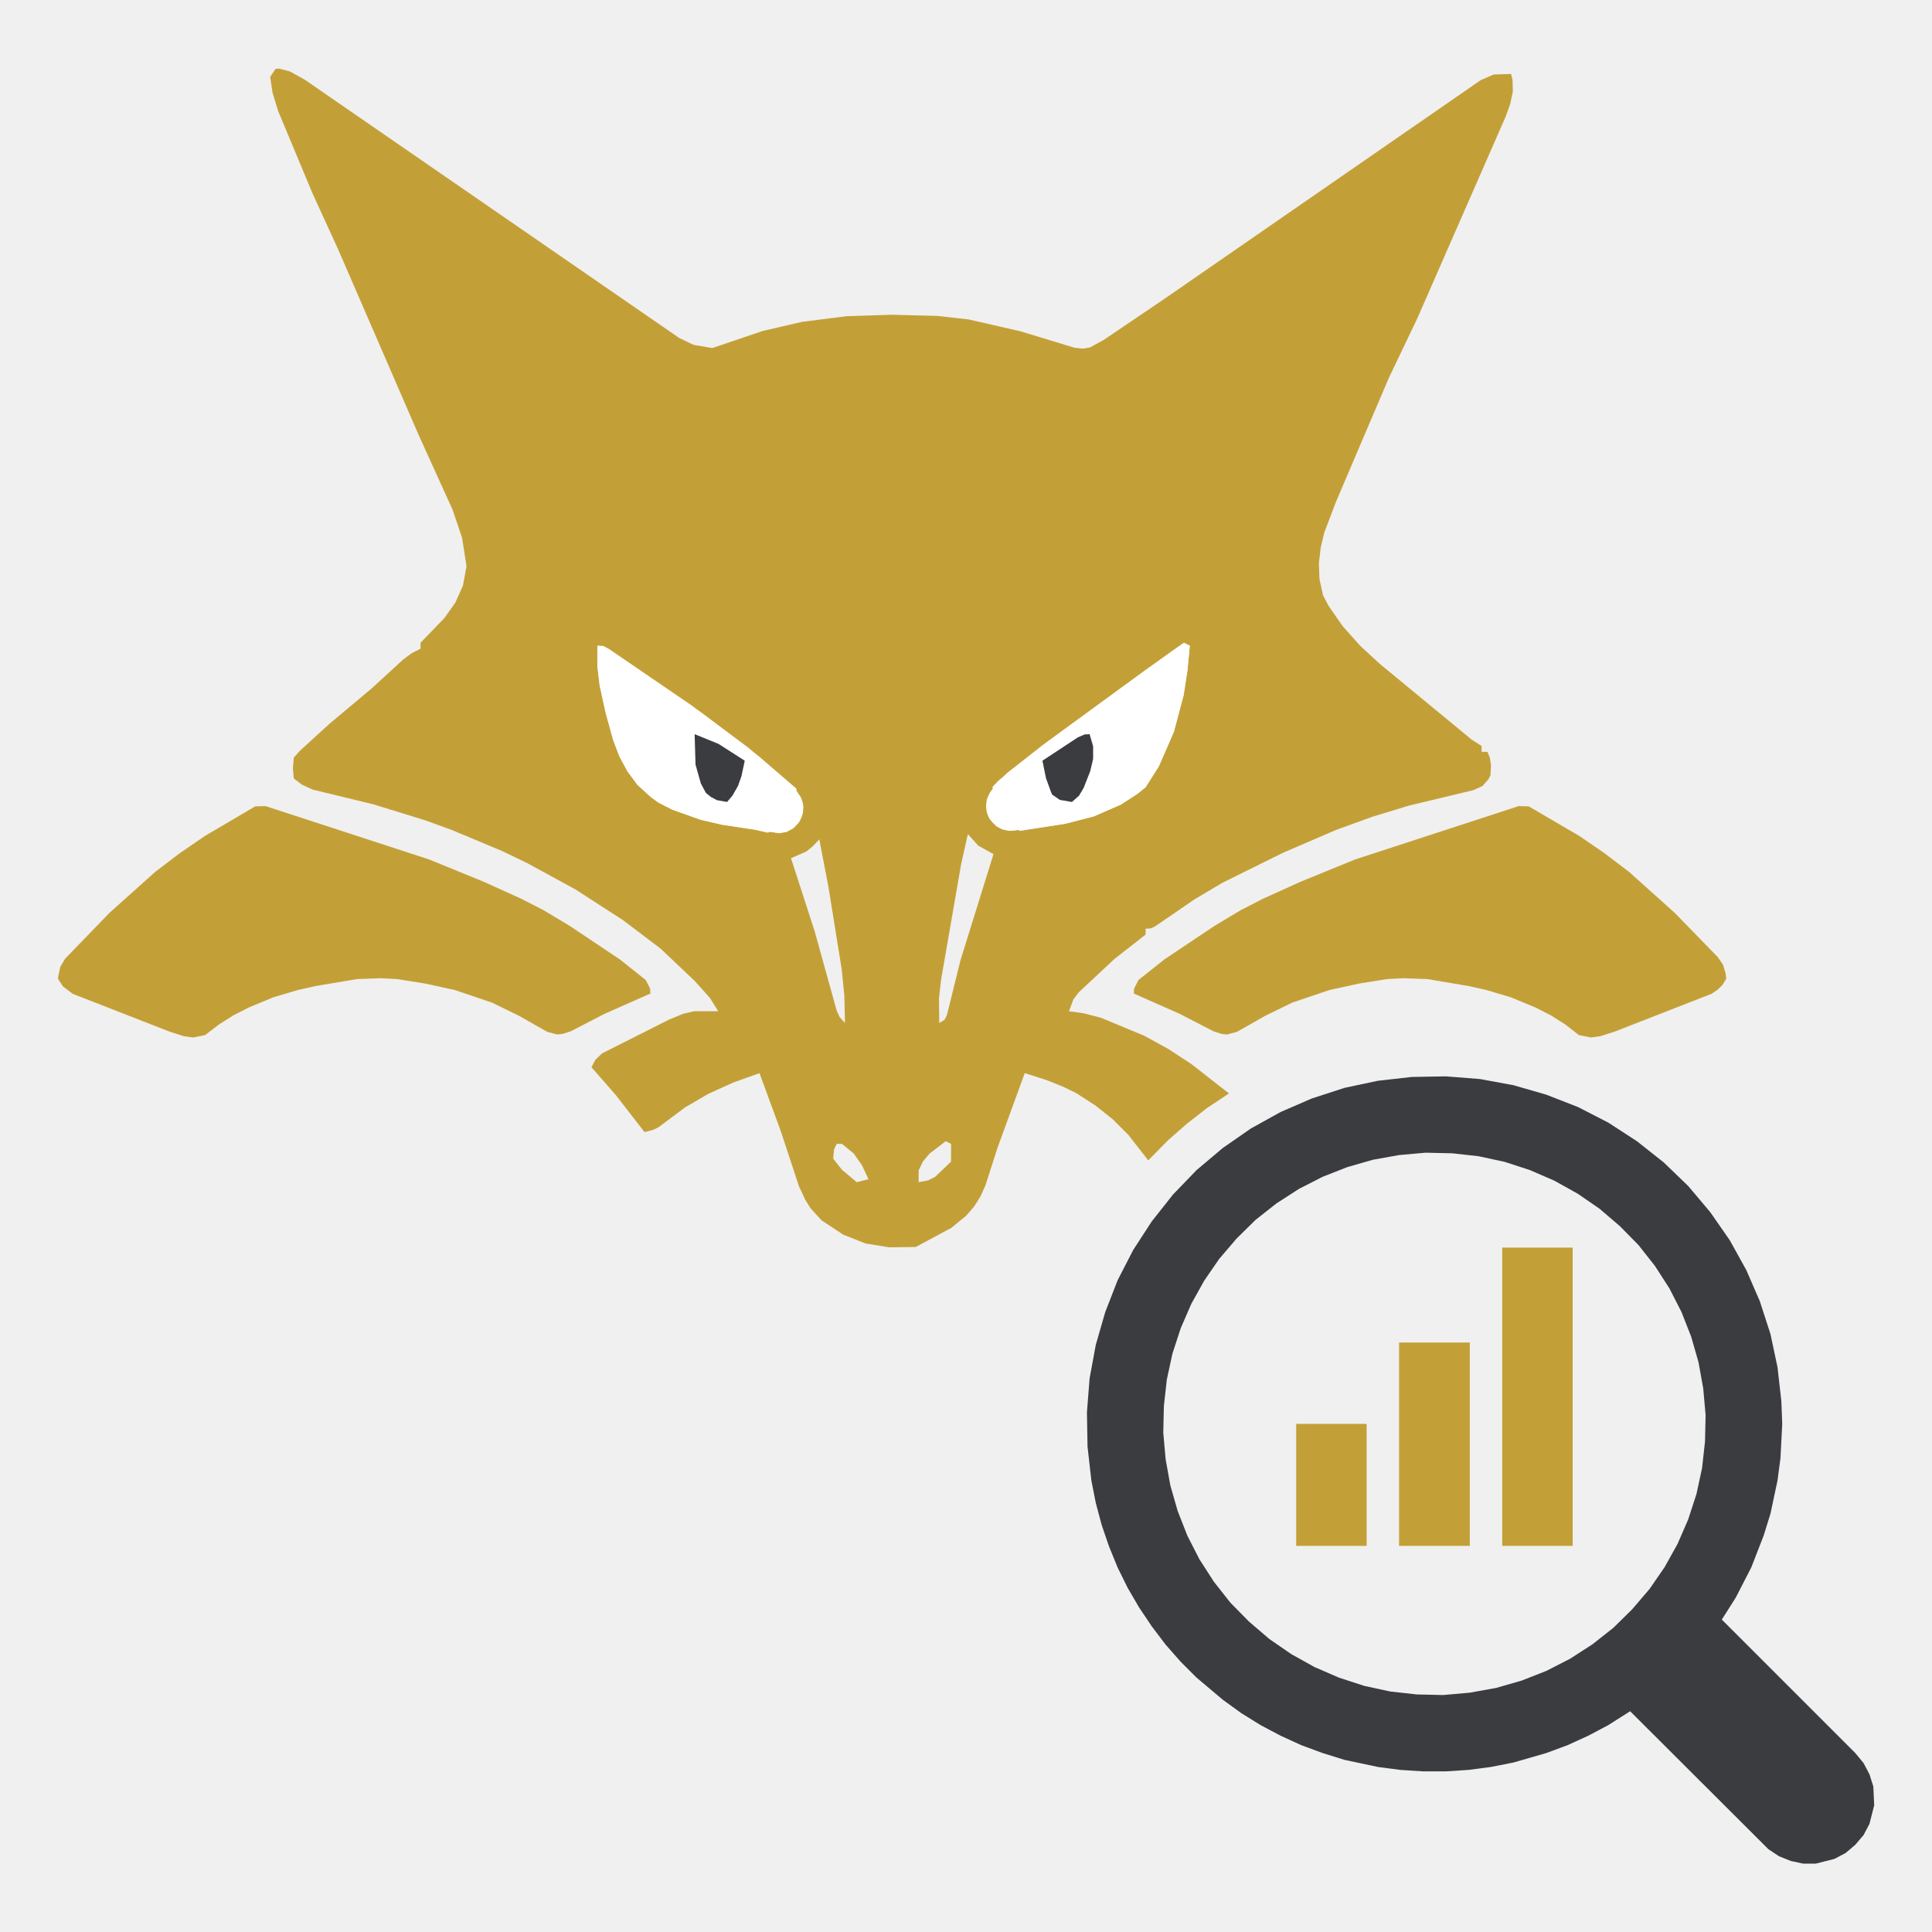
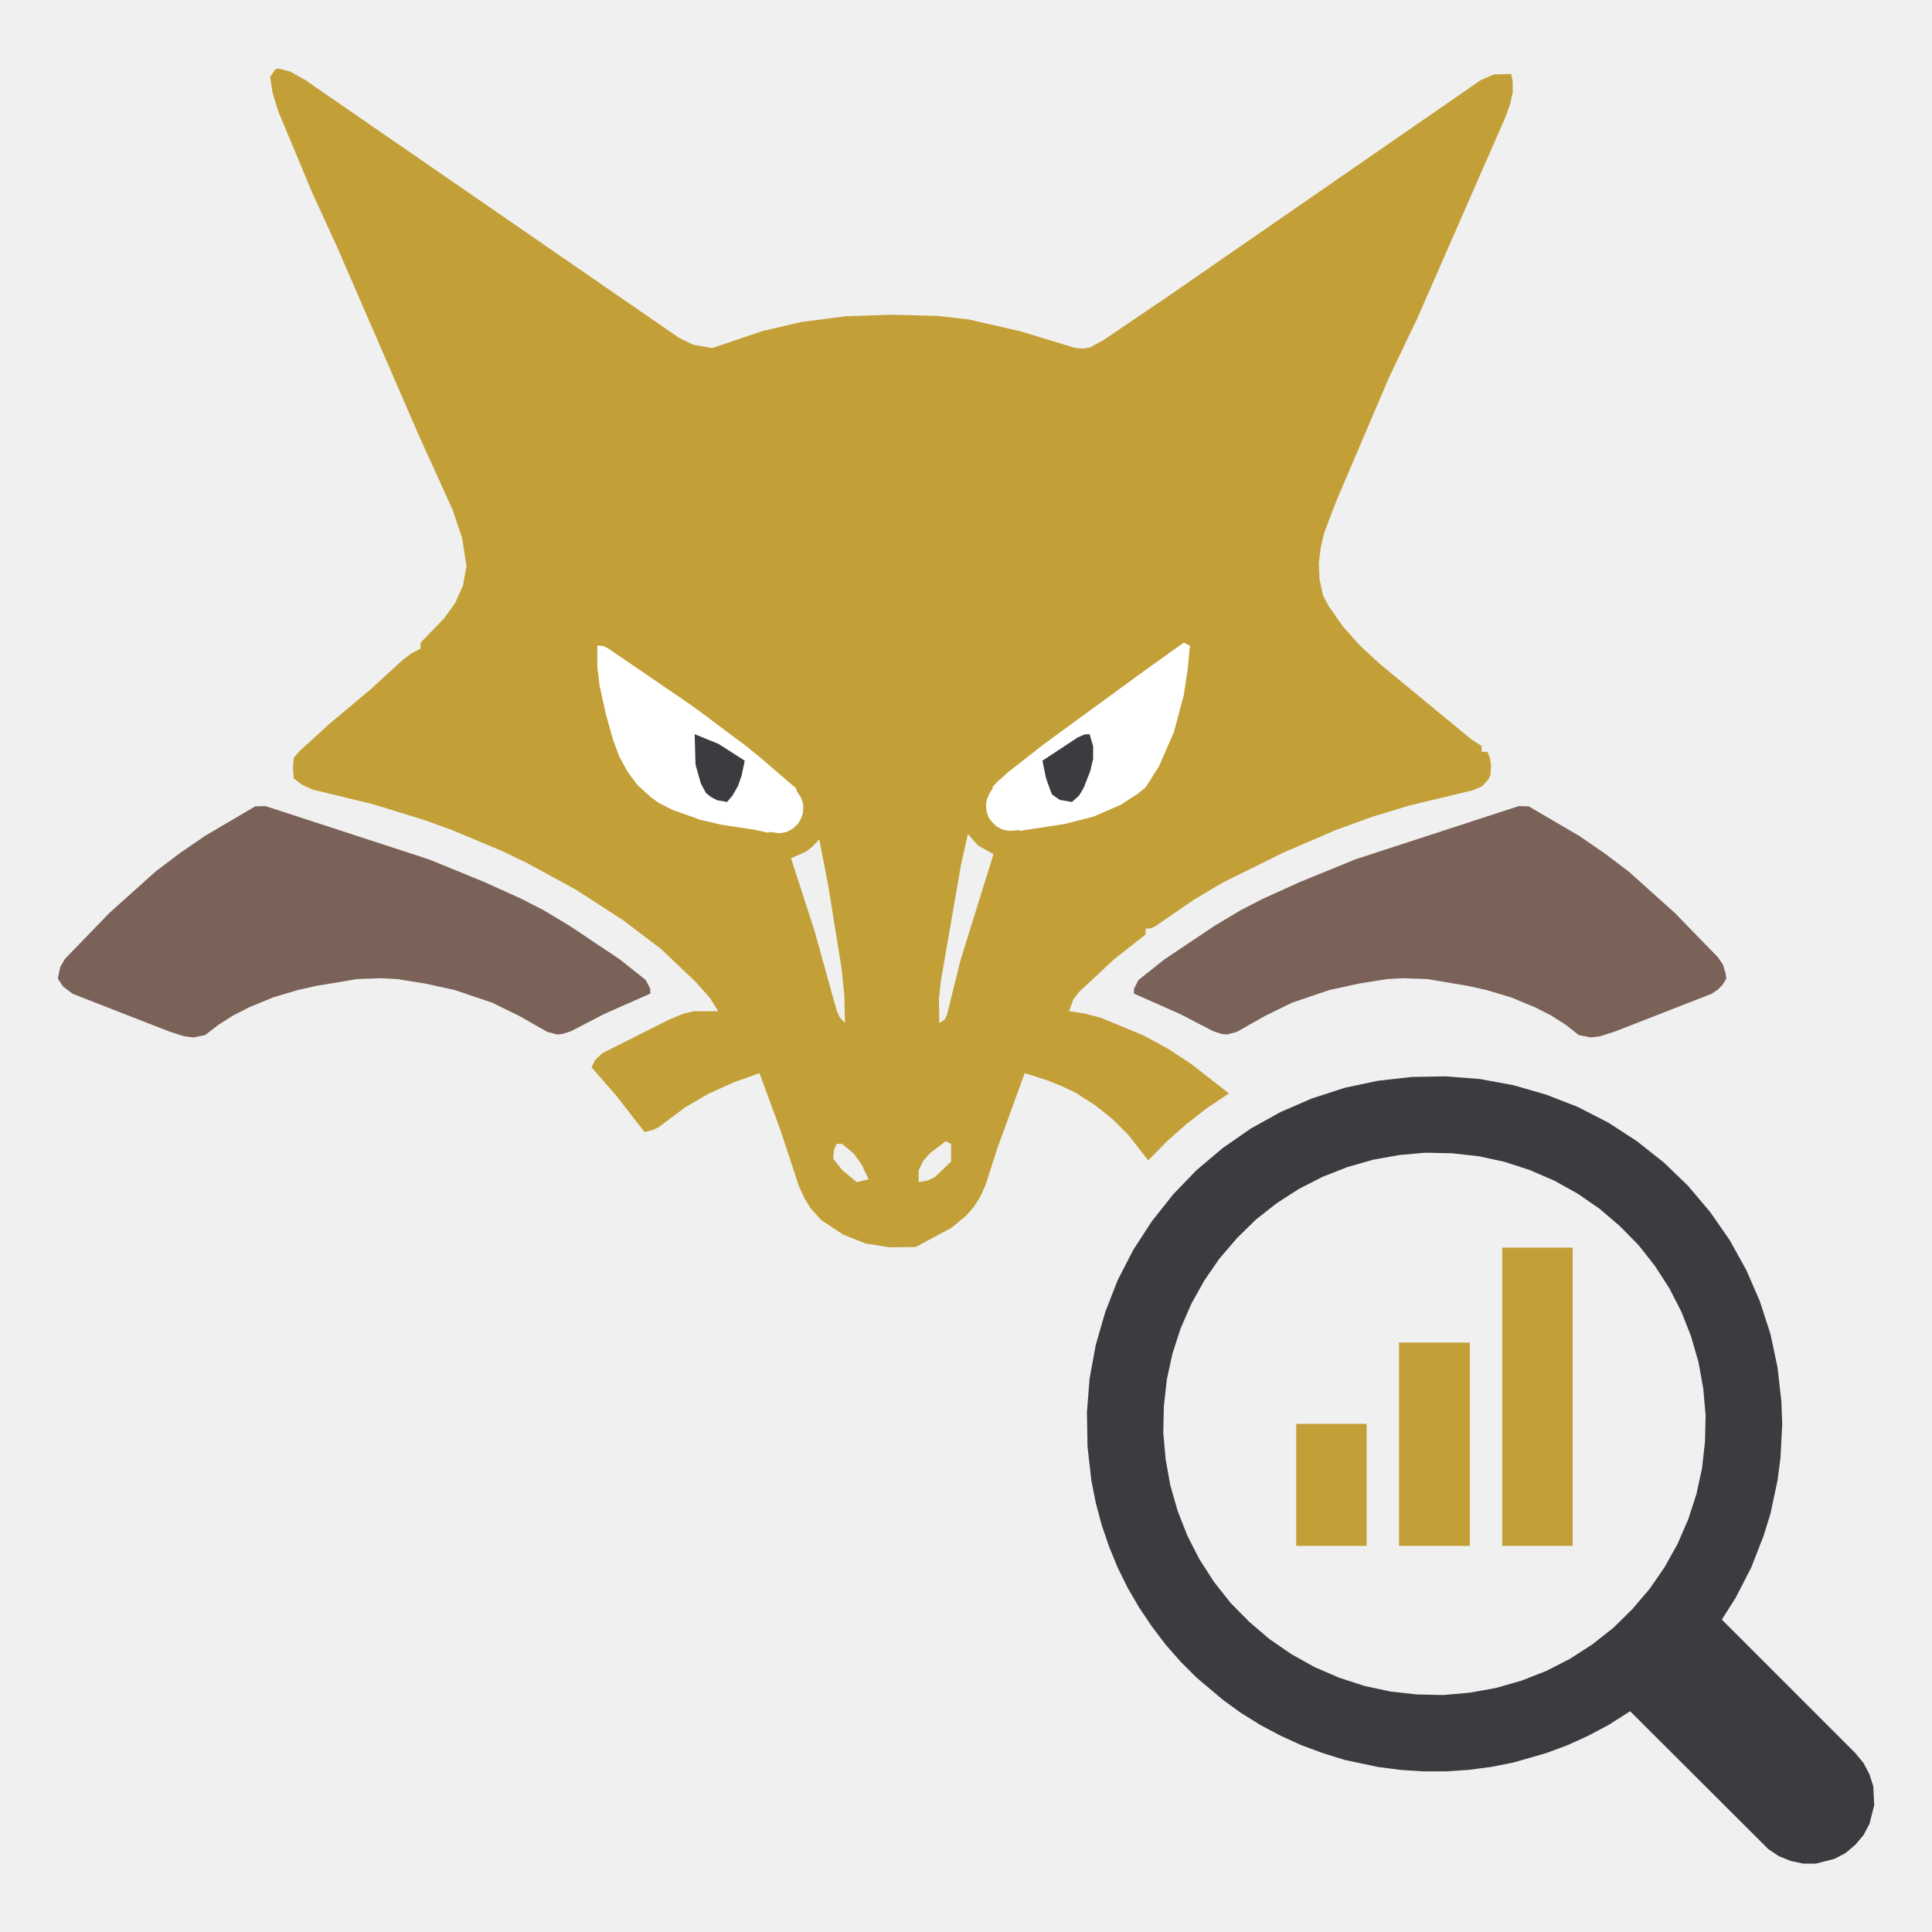
<svg xmlns="http://www.w3.org/2000/svg" viewBox="0 0 1024 1024">
  <g transform="translate(-327.01 -167.02) scale(1.5622)">
    <path fill-rule="evenodd" fill="#C3A037" d="M302.8 130.3 L301.0 133.0 L301.8 138.4 L303.7 144.6 L315.3 172.4 L324.0 191.4 L351.5 254.8 L362.9 279.9 L366.1 289.4 L367.6 299.0 L366.4 305.6 L363.8 311.4 L360.1 316.6 L352.0 325.0 L352.0 327.0 L348.9 328.6 L346.2 330.6 L335.4 340.5 L321.2 352.4 L311.0 361.7 L309.0 364.0 L308.7 367.6 L309.0 371.0 L311.7 373.1 L315.4 374.8 L336.0 379.8 L353.8 385.3 L362.6 388.5 L379.8 395.7 L388.3 399.8 L404.6 408.7 L420.7 419.1 L433.5 428.8 L445.0 439.7 L450.2 445.5 L453.0 450.0 L444.8 450.0 L441.0 450.9 L436.2 452.9 L413.6 464.3 L411.3 466.5 L410.0 469.0 L418.3 478.5 L428.0 491.0 L430.8 490.3 L432.7 489.4 L441.8 482.6 L449.7 478.0 L458.1 474.2 L467.0 471.0 L474.2 490.6 L480.4 509.4 L482.5 513.9 L484.3 516.8 L488.0 520.9 L495.4 525.8 L503.0 528.8 L511.0 530.1 L520.0 530.0 L532.1 523.5 L537.1 519.4 L539.8 516.3 L542.0 512.8 L543.7 509.0 L547.7 496.5 L557.0 471.0 L564.5 473.4 L570.2 475.7 L574.5 477.8 L581.0 482.0 L586.9 486.7 L592.1 491.9 L598.9 500.6 L605.6 493.8 L612.1 488.1 L618.9 482.8 L626.3 477.9 L613.5 467.9 L605.7 462.8 L597.5 458.3 L582.8 452.2 L577.0 450.7 L572.0 450.0 L573.5 446.0 L575.3 443.6 L587.4 432.3 L598.0 424.0 L598.0 422.0 L599.7 421.9 L601.1 421.3 L614.5 412.1 L624.1 406.4 L644.5 396.3 L662.6 388.5 L675.0 384.0 L687.5 380.2 L709.2 375.0 L712.3 373.6 L714.3 371.3 L715.0 370.0 L715.2 366.5 L714.8 364.0 L714.0 362.0 L712.0 362.0 L712.0 360.0 L708.7 357.9 L677.4 332.1 L670.8 326.0 L664.9 319.4 L660.1 312.5 L658.2 308.9 L657.0 303.4 L656.8 298.0 L657.4 292.8 L658.6 287.7 L662.5 277.4 L680.5 235.2 L690.2 214.9 L720.2 146.4 L721.7 142.2 L722.6 138.0 L722.5 134.0 L722.0 132.0 L716.1 132.2 L711.7 134.1 L604.4 208.3 L583.7 222.3 L579.1 224.8 L576.8 225.2 L573.9 224.9 L555.5 219.3 L538.0 215.3 L527.5 214.1 L511.8 213.7 L496.5 214.2 L481.5 216.1 L468.1 219.2 L451.0 225.0 L444.6 223.9 L439.8 221.6 L312.8 134.0 L307.8 131.2 L304.1 130.2ZM555.3 388.8 L554.9 388.5 L551.4 388.8 L548.9 388.1 L546.2 386.1 L544.7 384.1 L543.9 380.8 L544.1 378.3 L545.1 375.9 L546.2 374.4 L546.1 373.9 L547.9 371.9 L565.9 357.7 L606.7 328.0 L611.0 325.0 L613.0 326.0 L612.2 334.4 L610.9 342.8 L607.6 355.2 L602.5 366.9 L598.0 374.0 L595.3 376.2 L589.6 379.9 L580.4 383.9 L570.7 386.4ZM537.7 389.9 L541.2 393.8 L546.4 396.7 L535.2 432.7 L530.6 451.3 L529.8 452.9 L528.0 454.0 L527.9 445.7 L528.6 439.4 L535.4 400.2ZM530.2 494.1 L532.0 495.0 L532.0 501.0 L526.6 506.2 L524.2 507.4 L521.0 508.0 L521.0 504.0 L522.5 500.9 L524.7 498.3ZM493.2 495.0 L495.0 495.0 L499.0 498.3 L501.8 502.3 L504.0 507.0 L500.0 508.0 L495.0 503.8 L492.0 500.0 L492.3 496.9ZM479.5 374.5 L479.4 375.1 L481.0 377.3 L481.8 379.7 L481.4 383.8 L480.3 386.1 L478.5 387.9 L476.3 389.1 L473.8 389.6 L470.4 389.1 L469.9 389.4 L465.4 388.4 L454.2 386.7 L446.9 385.0 L437.4 381.6 L432.7 379.2 L430.1 377.3 L425.6 373.2 L422.2 368.6 L419.5 363.6 L417.4 358.1 L414.9 349.1 L412.8 339.6 L412.0 332.9 L412.0 326.0 L414.0 326.1 L415.9 327.1 L447.6 348.9 L466.9 363.6ZM477.7 398.1 L482.9 395.8 L484.9 394.2 L487.3 391.7 L490.4 407.8 L494.9 435.8 L495.8 444.8 L496.0 454.0 L494.2 452.0 L493.2 449.8 L485.7 422.8Z" />
-     <path fill-rule="evenodd" fill="#C3A037" d="M354.9 398.5 L299.4 380.4 L295.9 380.5 L278.9 390.5 L270.3 396.4 L262.0 402.7 L246.5 416.6 L231.4 432.2 L229.8 434.9 L229.1 438.1 L229.0 439.0 L230.7 441.6 L234.0 444.1 L266.8 456.9 L271.8 458.5 L274.9 458.9 L278.9 458.1 L283.6 454.5 L288.5 451.4 L293.8 448.7 L302.0 445.3 L310.4 442.8 L316.7 441.4 L330.4 439.1 L338.6 438.8 L344.1 439.1 L353.5 440.6 L363.6 442.8 L376.3 447.1 L385.5 451.6 L395.0 457.0 L398.4 457.9 L400.2 457.7 L403.0 456.8 L414.4 450.9 L430.0 444.0 L429.9 442.3 L428.4 439.4 L419.6 432.4 L402.7 421.1 L393.7 415.7 L386.3 411.9 L373.5 406.1Z" />
-     <path fill-rule="evenodd" fill="#C3A037" d="M724.6 380.4 L669.1 398.5 L650.5 406.1 L637.7 411.9 L630.3 415.7 L621.3 421.1 L604.4 432.4 L595.6 439.4 L594.1 442.3 L594.0 444.0 L609.6 450.9 L621.0 456.8 L623.8 457.7 L625.6 457.9 L629.0 457.0 L638.5 451.6 L647.7 447.1 L660.4 442.8 L670.5 440.6 L679.9 439.1 L685.4 438.8 L693.6 439.1 L707.3 441.4 L713.6 442.8 L722.0 445.3 L730.2 448.7 L735.5 451.4 L740.4 454.5 L745.0 458.1 L749.1 458.9 L752.2 458.5 L757.2 456.9 L790.0 444.1 L792.1 442.7 L793.7 441.1 L795.0 439.0 L794.8 437.2 L793.9 434.2 L792.1 431.6 L777.5 416.6 L762.0 402.7 L753.7 396.4 L745.1 390.5 L728.0 380.5Z" />
+     <path fill-rule="evenodd" fill="#7A6258" d="M354.9 398.5 L299.4 380.4 L295.9 380.5 L278.9 390.5 L270.3 396.4 L262.0 402.7 L246.5 416.6 L231.4 432.2 L229.8 434.9 L229.1 438.1 L229.0 439.0 L230.7 441.6 L234.0 444.1 L266.8 456.9 L271.8 458.5 L274.9 458.9 L278.9 458.1 L283.6 454.5 L288.5 451.4 L293.8 448.7 L302.0 445.3 L310.4 442.8 L316.7 441.4 L330.4 439.1 L338.6 438.8 L344.1 439.1 L353.5 440.6 L363.6 442.8 L376.3 447.1 L385.5 451.6 L395.0 457.0 L398.4 457.9 L400.2 457.7 L403.0 456.8 L414.4 450.9 L430.0 444.0 L429.9 442.3 L428.4 439.4 L419.6 432.4 L402.7 421.1 L393.7 415.7 L386.3 411.9 L373.5 406.1Z" />
+     <path fill-rule="evenodd" fill="#7A6258" d="M724.6 380.4 L669.1 398.5 L650.5 406.1 L637.7 411.9 L630.3 415.7 L621.3 421.1 L604.4 432.4 L595.6 439.4 L594.1 442.3 L594.0 444.0 L609.6 450.9 L621.0 456.8 L623.8 457.7 L625.6 457.9 L629.0 457.0 L638.5 451.6 L647.7 447.1 L660.4 442.8 L670.5 440.6 L679.9 439.1 L685.4 438.8 L693.6 439.1 L707.3 441.4 L713.6 442.8 L722.0 445.3 L730.2 448.7 L735.5 451.4 L740.4 454.5 L745.0 458.1 L749.1 458.9 L752.2 458.5 L757.2 456.9 L790.0 444.1 L792.1 442.7 L793.7 441.1 L795.0 439.0 L794.8 437.2 L793.9 434.2 L792.1 431.6 L777.5 416.6 L762.0 402.7 L753.7 396.4 L745.1 390.5 L728.0 380.5Z" />
    <path fill-rule="evenodd" fill="#FFFFFF" d="M555.7 388.7 L570.7 386.4 L580.4 383.9 L589.6 379.9 L595.3 376.2 L598.0 374.0 L602.5 366.9 L607.6 355.2 L610.9 342.8 L612.2 334.4 L613.0 326.0 L611.0 325.0 L598.0 334.2 L563.1 359.7 L551.1 369.1 L546.1 373.9 L546.2 374.5 L544.4 377.5 L543.9 380.0 L544.1 382.5 L545.1 384.8 L547.4 387.3 L549.7 388.4 L552.2 388.8 L554.8 388.5Z" />
    <path fill-rule="evenodd" fill="#FFFFFF" d="M479.5 374.5 L463.1 360.5 L443.6 346.0 L415.9 327.1 L414.0 326.1 L412.0 326.0 L412.0 332.9 L412.8 339.6 L414.9 349.1 L417.4 358.1 L419.5 363.6 L422.2 368.6 L425.6 373.2 L430.1 377.3 L432.7 379.2 L437.4 381.6 L446.9 385.0 L454.2 386.7 L465.4 388.4 L469.9 389.4 L470.4 389.1 L473.8 389.6 L476.3 389.1 L478.5 387.9 L480.7 385.4 L481.7 383.0 L481.9 380.5 L481.3 378.1 L479.5 375.1Z" />
    <path fill-rule="evenodd" fill="#3A3C40" d="M445.0 356.0 L445.3 366.3 L447.1 372.7 L448.8 375.9 L450.5 377.3 L452.6 378.4 L456.0 379.0 L457.8 376.9 L459.7 373.6 L460.9 370.2 L462.0 365.0 L453.1 359.3Z" />
    <path fill-rule="evenodd" fill="#3A3C40" d="M579.0 356.0 L577.3 356.1 L575.0 357.1 L563.0 365.0 L564.2 370.9 L565.9 375.6 L566.3 376.5 L568.9 378.3 L573.0 379.0 L575.4 376.9 L577.0 374.2 L579.2 368.6 L580.2 364.4 L580.2 360.1Z" />
    <path fill-rule="evenodd" fill="#3A3C40" d="M813.7 582.3 L812.4 570.8 L810.0 559.5 L806.4 548.4 L801.8 537.8 L796.2 527.7 L789.6 518.2 L782.1 509.3 L773.8 501.3 L764.7 494.1 L755.0 487.8 L744.7 482.5 L733.9 478.3 L722.8 475.1 L711.4 473.0 L699.9 472.1 L688.3 472.3 L676.8 473.6 L665.5 476.0 L654.4 479.6 L643.8 484.2 L633.7 489.8 L624.2 496.4 L615.3 503.9 L607.3 512.2 L600.1 521.3 L593.8 531.0 L588.5 541.3 L584.3 552.1 L581.1 563.2 L579.0 574.6 L578.1 586.1 L578.3 597.7 L579.6 609.2 L581.1 616.8 L583.1 624.3 L585.6 631.6 L588.5 638.7 L591.9 645.6 L595.8 652.3 L600.1 658.7 L604.8 664.9 L609.9 670.7 L615.3 676.1 L624.2 683.6 L630.4 688.1 L637.0 692.2 L643.8 695.8 L650.8 699.0 L658.1 701.7 L665.5 704.0 L676.8 706.4 L684.4 707.4 L692.1 707.9 L699.9 707.9 L707.6 707.4 L715.2 706.4 L722.8 704.9 L733.9 701.7 L741.2 699.0 L748.2 695.8 L755.0 692.2 L762.4 687.5 L809.3 734.3 L812.9 736.7 L816.9 738.3 L821.1 739.2 L825.4 739.2 L831.7 737.6 L835.5 735.6 L838.8 732.8 L841.6 729.5 L843.6 725.7 L845.2 719.4 L844.9 713.0 L843.6 708.9 L841.6 705.1 L838.8 701.7 L793.5 656.4 L798.2 649.0 L803.5 638.7 L807.7 627.9 L810.0 620.5 L812.4 609.2 L813.4 601.6 L814.0 590.0ZM787.8 596.0 L786.8 605.0 L784.9 613.8 L782.1 622.4 L778.5 630.7 L774.1 638.6 L769.0 646.0 L763.1 652.9 L756.7 659.2 L749.6 664.8 L742.0 669.7 L734.0 673.8 L725.6 677.1 L716.9 679.6 L708.0 681.2 L699.0 682.0 L690.0 681.8 L681.0 680.8 L672.2 678.9 L663.6 676.1 L655.3 672.5 L647.4 668.1 L640.0 663.0 L633.1 657.1 L626.8 650.7 L621.2 643.6 L616.3 636.0 L612.2 628.0 L608.9 619.6 L606.4 610.9 L604.8 602.0 L604.0 593.0 L604.2 584.0 L605.2 575.0 L607.1 566.2 L609.9 557.6 L613.5 549.3 L617.9 541.4 L623.0 534.0 L628.9 527.1 L635.3 520.8 L642.4 515.2 L650.0 510.3 L658.0 506.2 L666.4 502.9 L675.1 500.4 L684.0 498.8 L693.0 498.0 L702.0 498.2 L711.0 499.2 L719.8 501.1 L728.4 503.9 L736.7 507.5 L744.6 511.9 L752.0 517.0 L758.9 522.9 L765.2 529.3 L770.8 536.4 L775.7 544.0 L779.8 552.0 L783.1 560.4 L785.6 569.1 L787.2 578.0 L788.0 587.0Z" />
    <path fill-rule="evenodd" fill="#C3A037" d="M742.9 631.4 L742.9 530.2 L719.0 530.2 L719.0 631.4ZM708.0 562.4 L684.0 562.4 L684.0 631.4 L708.0 631.4ZM673.0 590.0 L649.1 590.0 L649.1 631.4 L673.0 631.4Z" />
  </g>
</svg>
